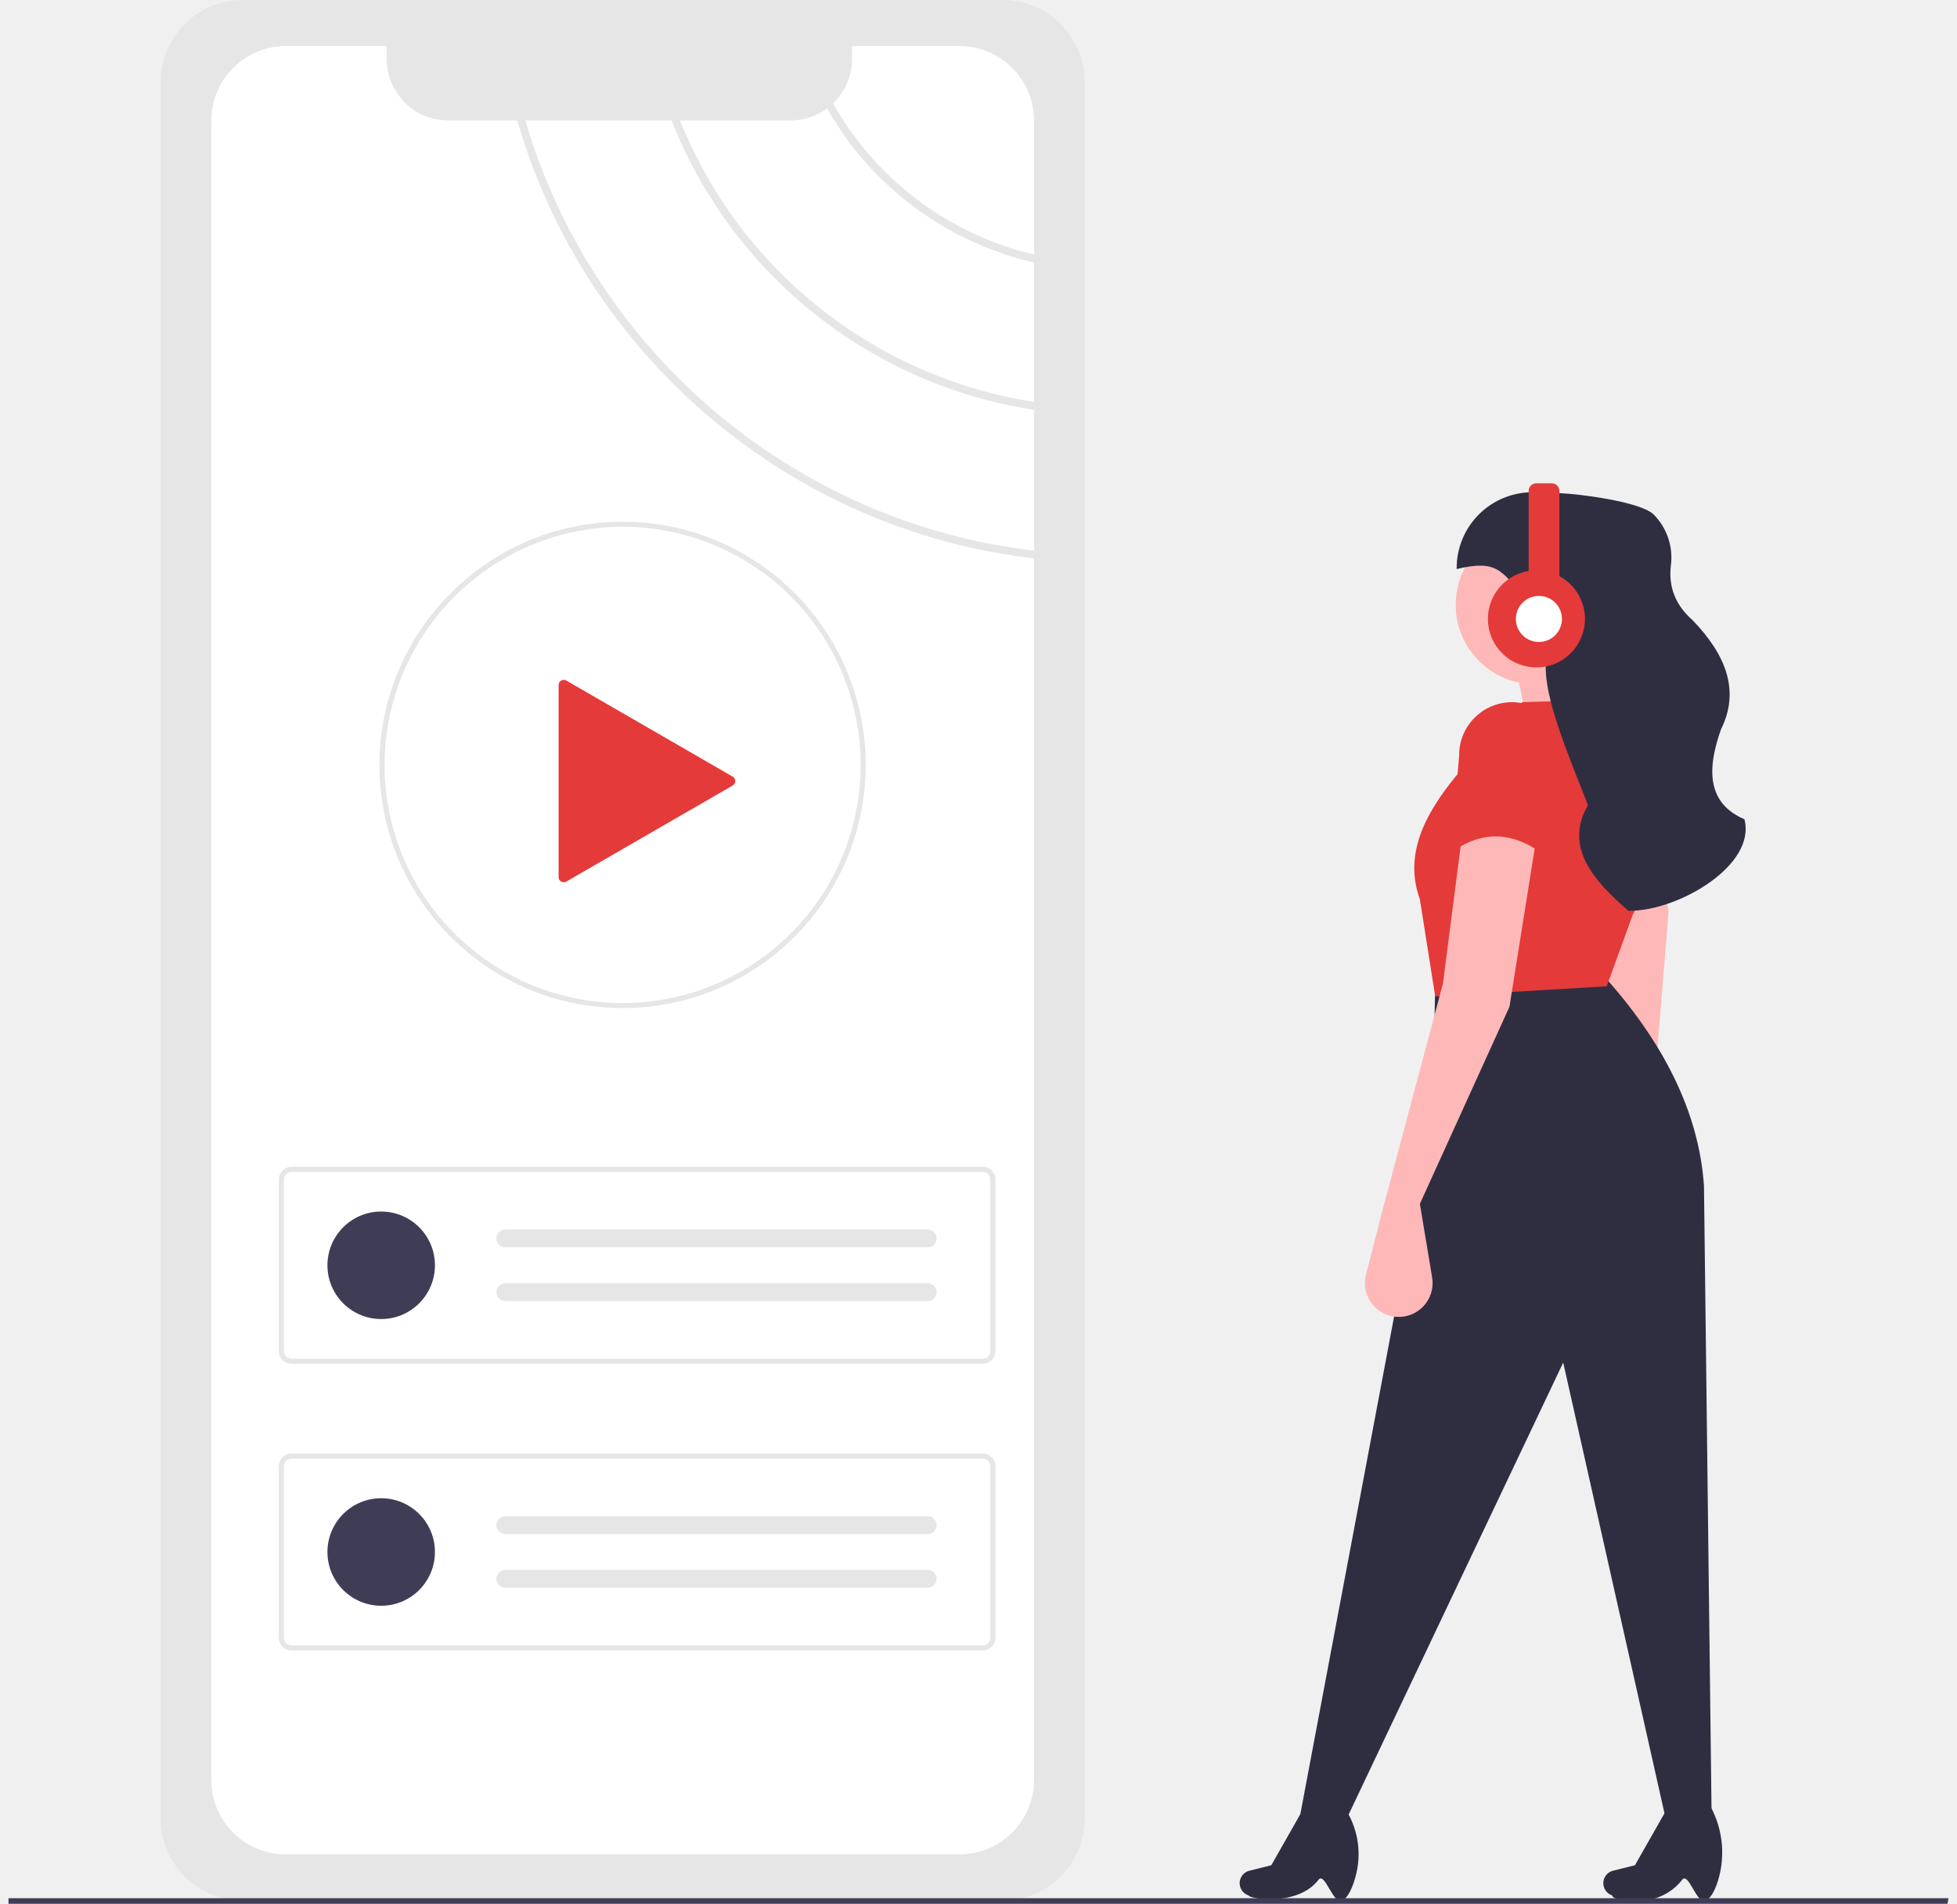
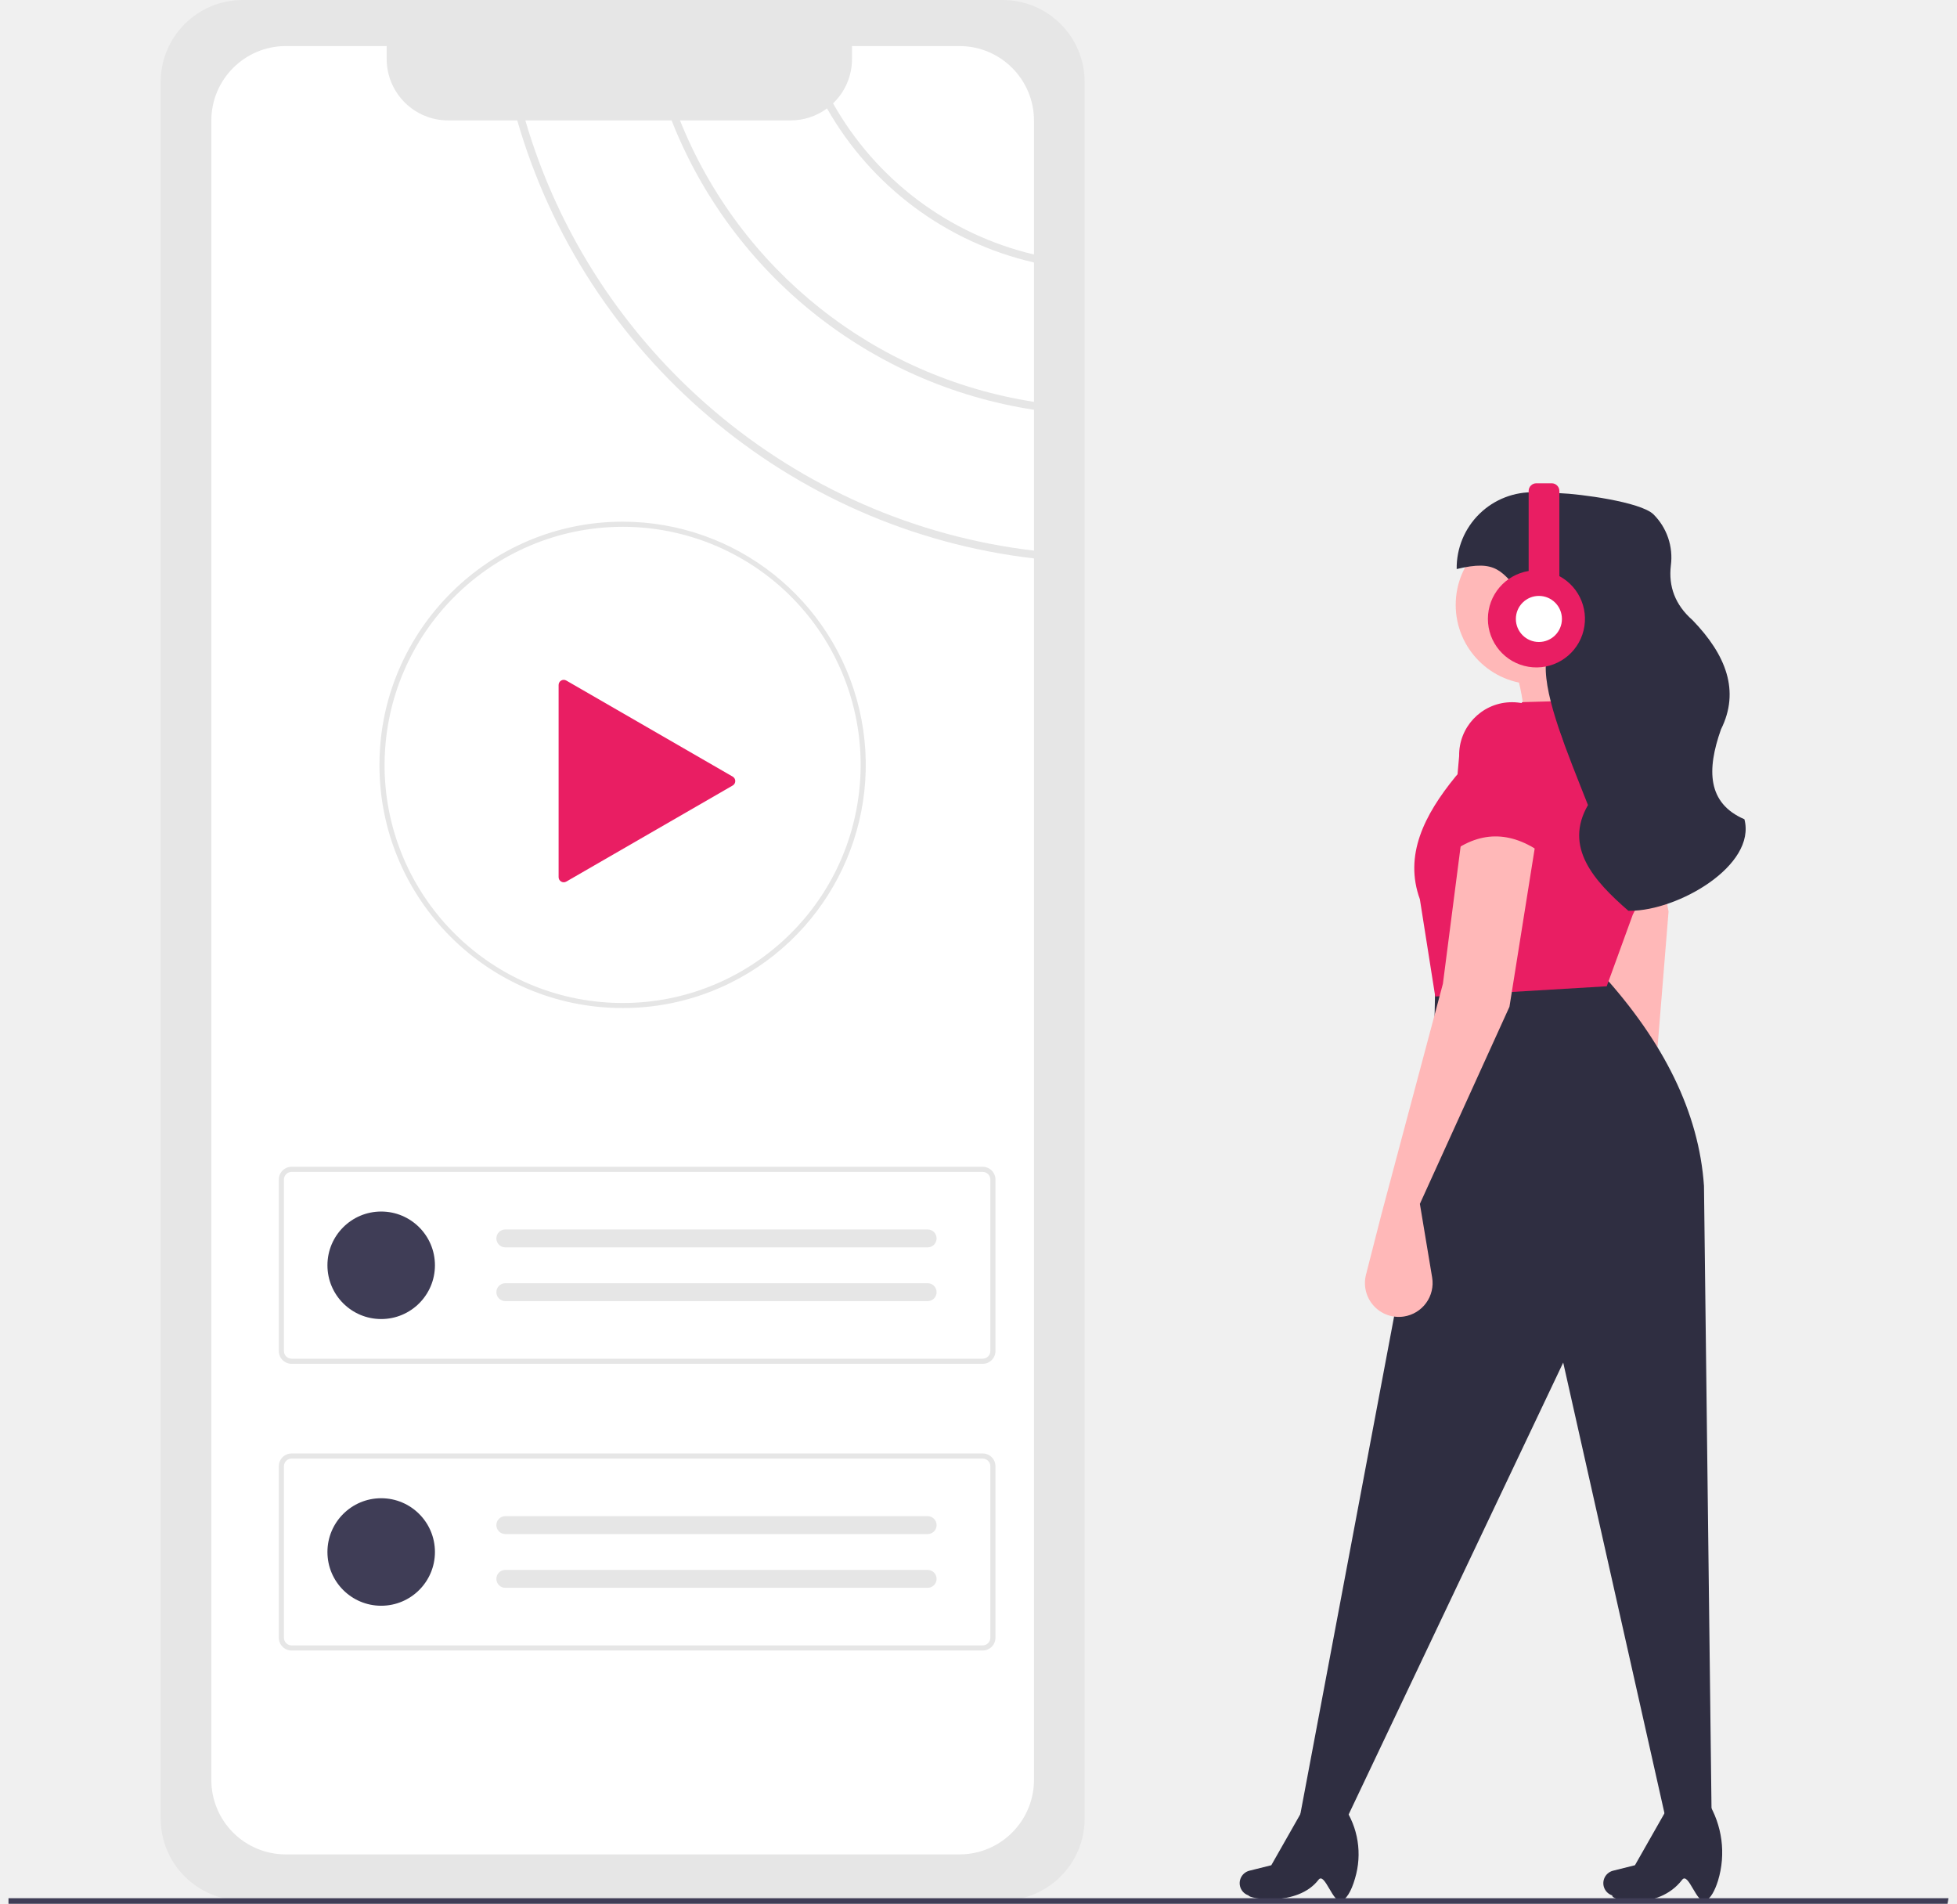
<svg xmlns="http://www.w3.org/2000/svg" id="a72165a3-c5ba-49c6-9929-450570401138" data-name="Layer 1" width="557.964" height="542.732" viewBox="0 0 757.964 743.732">
  <path d="M312.471,78.134a32.036,32.036,0,0,0-32,32V788.562a32.036,32.036,0,0,0,32,32H609.471a32.037,32.037,0,0,0,32-32V110.134a32.036,32.036,0,0,0-32-32Z" transform="translate(-221.018 -78.13389)" fill="#e6e6e6" />
  <path d="M621.676,235.116v-54.44a125.247,125.247,0,0,1-80.859-60.189l-.001.001a23.789,23.789,0,0,1-14.22,4.68H483.368A178.549,178.549,0,0,0,621.676,235.116Z" transform="translate(-221.018 -78.13389)" fill="#fff" />
  <path d="M621.676,177.556V125.258a29.121,29.121,0,0,0-29.13-29.13h-41.97v5.05a23.917,23.917,0,0,1-7.399,17.329A122.298,122.298,0,0,0,621.676,177.556Z" transform="translate(-221.018 -78.13389)" fill="#fff" />
  <path d="M419.787,125.168H392.756a23.987,23.987,0,0,1-23.98-23.99v-5.05h-39.38a29.128,29.128,0,0,0-29.13,29.13v648.2a29.079,29.079,0,0,0,29.13,29.11h263.15a28.362,28.362,0,0,0,3.59-.22,29.146,29.146,0,0,0,25.54-28.89V296.286C525.967,285.196,446.218,216.907,419.787,125.168Z" transform="translate(-221.018 -78.13389)" fill="#fff" />
  <path d="M480.088,125.168H422.947c26.301,90.039,104.68,157.028,198.729,168.068V238.216A181.668,181.668,0,0,1,480.088,125.168Z" transform="translate(-221.018 -78.13389)" fill="#fff" />
  <path d="M601.63,610.915H331.629a5.006,5.006,0,0,1-5-5V538.94a5.006,5.006,0,0,1,5-5H601.63a5.006,5.006,0,0,1,5,5v66.976A5.006,5.006,0,0,1,601.63,610.915ZM331.629,535.94a3.003,3.003,0,0,0-3,3v66.976a3.003,3.003,0,0,0,3,3H601.63a3.003,3.003,0,0,0,3-3V538.94a3.003,3.003,0,0,0-3-3Z" transform="translate(-221.018 -78.13389)" fill="#e6e6e6" />
  <circle cx="145.611" cy="494.293" r="21" fill="#3f3d56" />
  <path d="M415.129,558.427a3.5,3.5,0,1,0,0,7h165a3.5,3.5,0,0,0,0-7Z" transform="translate(-221.018 -78.13389)" fill="#e6e6e6" />
  <path d="M415.129,579.427a3.5,3.5,0,1,0,0,7h165a3.5,3.5,0,0,0,0-7Z" transform="translate(-221.018 -78.13389)" fill="#e6e6e6" />
  <path d="M601.63,722.915H331.629a5.006,5.006,0,0,1-5-5V650.94a5.006,5.006,0,0,1,5-5H601.63a5.006,5.006,0,0,1,5,5v66.976A5.006,5.006,0,0,1,601.63,722.915ZM331.629,647.94a3.003,3.003,0,0,0-3,3v66.976a3.003,3.003,0,0,0,3,3H601.63a3.003,3.003,0,0,0,3-3V650.94a3.003,3.003,0,0,0-3-3Z" transform="translate(-221.018 -78.13389)" fill="#e6e6e6" />
  <circle cx="145.611" cy="606.293" r="21" fill="#3f3d56" />
  <path d="M415.129,670.427a3.5,3.5,0,1,0,0,7h165a3.5,3.5,0,0,0,0-7Z" transform="translate(-221.018 -78.13389)" fill="#e6e6e6" />
  <path d="M415.129,691.427a3.5,3.5,0,1,0,0,7h165a3.5,3.5,0,0,0,0-7Z" transform="translate(-221.018 -78.13389)" fill="#e6e6e6" />
  <path d="M460.947,471.93a94.96,94.96,0,0,1-95-95c0-.199 0-.408.012-.607.291-52.025,42.903-94.393,94.988-94.393a95.015,95.015,0,0,1,42.185,180.145A94.106,94.106,0,0,1,460.947,471.93Zm0-188a93.198,93.198,0,0,0-92.99,92.456c-.011.212-.01.383-.01.544a93,93,0,0,0,185.159,12.507,92.981,92.981,0,0,0-92.159-105.507Z" transform="translate(-221.018 -78.13389)" fill="#e6e6e6" />
-   <path d="M503.97,381.529l-65.022-37.541a2,2,0,0,0-3,1.732v75.081a2,2,0,0,0,3,1.732l65.022-37.541a2,2,0,0,0,0-3.464l-65.022-37.541a2,2,0,0,0-3,1.732v75.081a2,2,0,0,0,3,1.732l65.022-37.541A2,2,0,0,0,503.97,381.529Z" transform="translate(-221.018 -78.13389)" fill="#E43A3A" />
+   <path d="M503.97,381.529l-65.022-37.541a2,2,0,0,0-3,1.732v75.081a2,2,0,0,0,3,1.732l65.022-37.541a2,2,0,0,0,0-3.464l-65.022-37.541a2,2,0,0,0-3,1.732v75.081a2,2,0,0,0,3,1.732l65.022-37.541A2,2,0,0,0,503.97,381.529Z" transform="translate(-221.018 -78.13389)" fill="#E91E63" />
  <path d="M857.447,368.43l-44,5c.601-13.515-.542-26.122-5-37l36-13C841.222,336.889,847.28,352.24,857.447,368.43Z" transform="translate(-221.018 -78.13389)" fill="#ffb8b8" />
  <path d="M862.754,518.515,877.006,543.958a13.22,13.22,0,0,1-5.244,18.089l0,0a13.22,13.22,0,0,1-19.45-10.373l-2.318-24.315-7.896-92.81L828.63,373.503l27.964-7.939,13.016,68.648Z" transform="translate(-221.018 -78.13389)" fill="#ffb8b8" />
  <path d="M886.447,789.43l-18-1-40-178-85,179-18-1,52-276,1-50,65-4c24.293,26.717,38.052,54.346,40,83Z" transform="translate(-221.018 -78.13389)" fill="#2f2e41" />
  <path d="M741.988,820.684c-3.407,1.555-6.683-11.417-9.135-8.219-8.235,10.738-27.41,7.369-27.324,6.129a5.025,5.025,0,0,1-3.167-6.549h0a5.025,5.025,0,0,1,3.486-3.111L714.397,806.797l13.424-23.607,13.704-.926h0A32.74,32.74,0,0,1,747.58,810.194C746.336,815.269,744.417,819.575,741.988,820.684Z" transform="translate(-221.018 -78.13389)" fill="#2f2e41" />
  <path d="M884.068,820.684c-3.407,1.555-6.682-11.416-9.135-8.219-9.488,12.365-27.963,8.097-27.324,6.129a5.025,5.025,0,0,1-3.167-6.549h0a5.025,5.025,0,0,1,3.486-3.111l8.549-2.137,13.424-23.607L884.531,781.338l.37.604a37.721,37.721,0,0,1,4.042,30.844C887.726,816.685,886.07,819.77,884.068,820.684Z" transform="translate(-221.018 -78.13389)" fill="#2f2e41" />
  <circle cx="596.429" cy="236.296" r="31" fill="#ffb8b8" />
-   <path d="M845.447,463.43l-67,4-6-38c-6.211-17.082,1.552-32.774,14-48l26-29,36-1h0a26.888,26.888,0,0,1,18.296,22.248,106.429,106.429,0,0,1-11.132,61.826Z" transform="translate(-221.018 -78.13389)" fill="#E43A3A" />
+   <path d="M845.447,463.43l-67,4-6-38c-6.211-17.082,1.552-32.774,14-48l26-29,36-1h0a26.888,26.888,0,0,1,18.296,22.248,106.429,106.429,0,0,1-11.132,61.826Z" transform="translate(-221.018 -78.13389)" fill="#E91E63" />
  <path d="M772.447,548.43l4.794,28.766A13.22,13.22,0,0,1,766.182,592.44h0a13.22,13.22,0,0,1-14.788-16.347l6.053-23.663,24-90,8-62,29,2-11,69Z" transform="translate(-221.018 -78.13389)" fill="#ffb8b8" />
  <path d="M854.623,433.93H853.906c-13.522-11.717-25.273-24.852-15.783-41.296C830.074,372.207,821.102,350.994,821.644,337.87c.401-9.707-2.425-19.377-8.743-26.757-8.552-9.99-10.456-14.452-26.075-10.674l0,0a29.597,29.597,0,0,1,30.67-29.989l9.759.355c7.465.271,31.323,3.323,36.446,8.249a23.766,23.766,0,0,1,6.804,19.983c-.957,8.145,1.612,15.337,8.478,21.368,13.144,13.592,18.566,27.695,11.113,42.65-5.625,15.832-5.356,28.864,9.153,35.129h0v0C903.96,416.27,873.312,433.93,854.623,433.93Z" transform="translate(-221.018 -78.13389)" fill="#2f2e41" />
-   <path d="M821.447,412.43c-12.413-9.496-24.75-10.246-37-1l3.345-37.973a20.647,20.647,0,0,1,19.662-20.979h0a20.647,20.647,0,0,1,21.626,20.968Z" transform="translate(-221.018 -78.13389)" fill="#E43A3A" />
+   <path d="M821.447,412.43c-12.413-9.496-24.75-10.246-37-1l3.345-37.973a20.647,20.647,0,0,1,19.662-20.979h0a20.647,20.647,0,0,1,21.626,20.968Z" transform="translate(-221.018 -78.13389)" fill="#E91E63" />
  <ellipse cx="596.929" cy="242.296" rx="4" ry="7.5" fill="#ffb8b8" />
-   <path d="M826.947,303.196v-33.266a3,3,0,0,0-3-3h-6a3,3,0,0,0-3,3v31.259a18.962,18.962,0,1,0,12,2.007Z" transform="translate(-221.018 -78.13389)" fill="#E43A3A" />
+   <path d="M826.947,303.196v-33.266a3,3,0,0,0-3-3h-6a3,3,0,0,0-3,3v31.259a18.962,18.962,0,1,0,12,2.007Z" transform="translate(-221.018 -78.13389)" fill="#E91E63" />
  <circle cx="597.929" cy="241.796" r="9" fill="#fff" />
  <polygon points="757.569 743.732 0 743.732 0 741.551 757.964 741.551 757.569 743.732" fill="#3f3d56" />
</svg>
